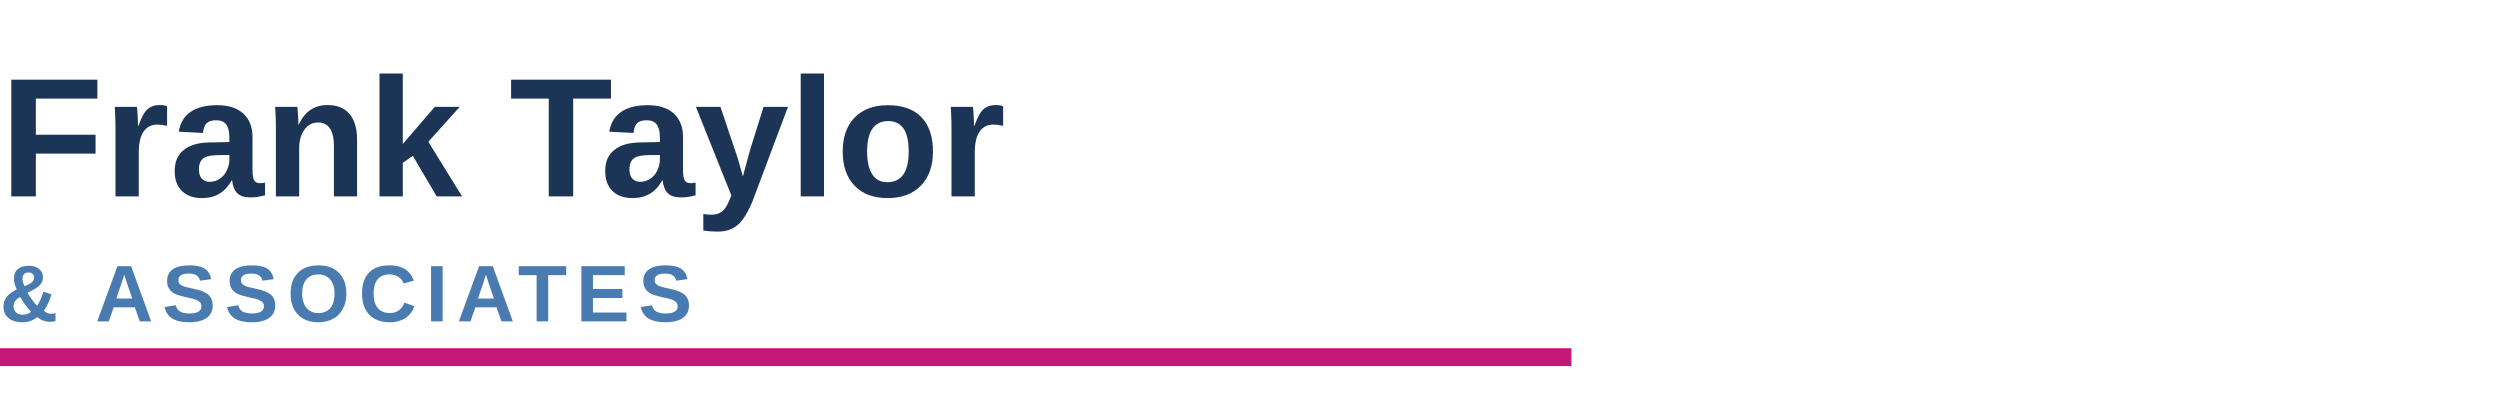
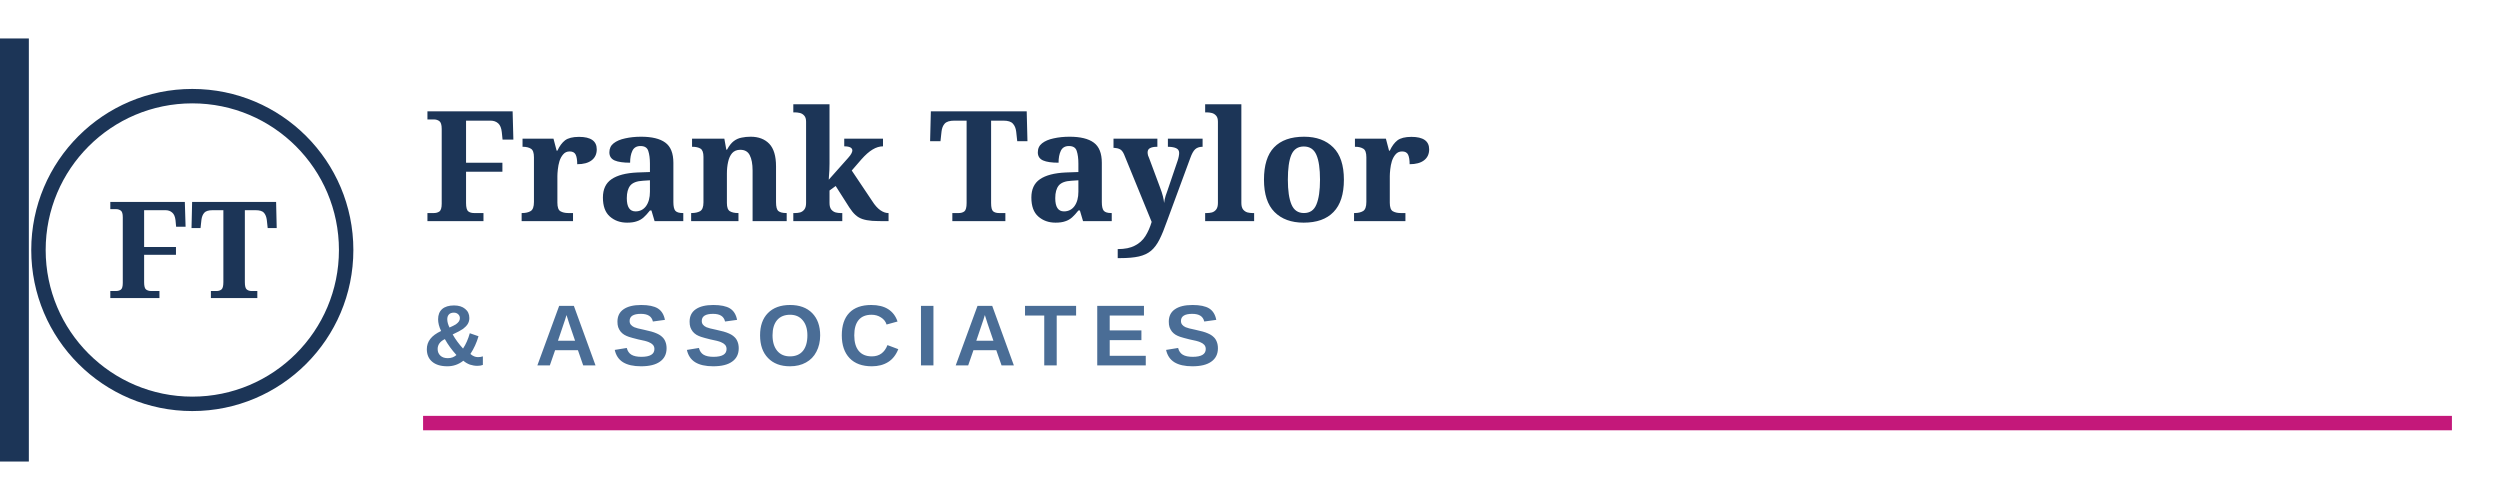
- <svg xmlns="http://www.w3.org/2000/svg" viewBox="0 0 280 44">
-   <text x="0" y="22" font-family="Arial,sans-serif" font-weight="900" font-size="19" fill="#1c3557">Frank Taylor</text>
-   <text x="0" y="36" font-family="Arial,sans-serif" font-size="9" font-weight="700" fill="#4a7bb0" letter-spacing="1">&amp; ASSOCIATES</text>
-   <line x1="0" y1="40" x2="176" y2="40" stroke="#c4187a" stroke-width="2" />
+ <svg xmlns="http://www.w3.org/2000/svg" viewBox="0 0 260 52">
+   <rect x="0" y="4" width="3" height="44" fill="#1c3557" />
+   <circle cx="20" cy="26" r="16" fill="none" stroke="#1c3557" stroke-width="1.5" />
+   <text x="20" y="31" font-family="Georgia,serif" font-weight="700" font-size="14" fill="#1c3557" text-anchor="middle">FT</text>
+   <text x="44" y="23" font-family="Georgia,serif" font-weight="700" font-size="16" fill="#1c3557">Frank Taylor</text>
+   <text x="44" y="38" font-family="Arial,sans-serif" font-size="9" font-weight="600" fill="#4a6d96" letter-spacing="1.5">&amp; ASSOCIATES</text>
+   <line x1="44" y1="44" x2="255" y2="44" stroke="#c4187a" stroke-width="1.5" />
</svg>
